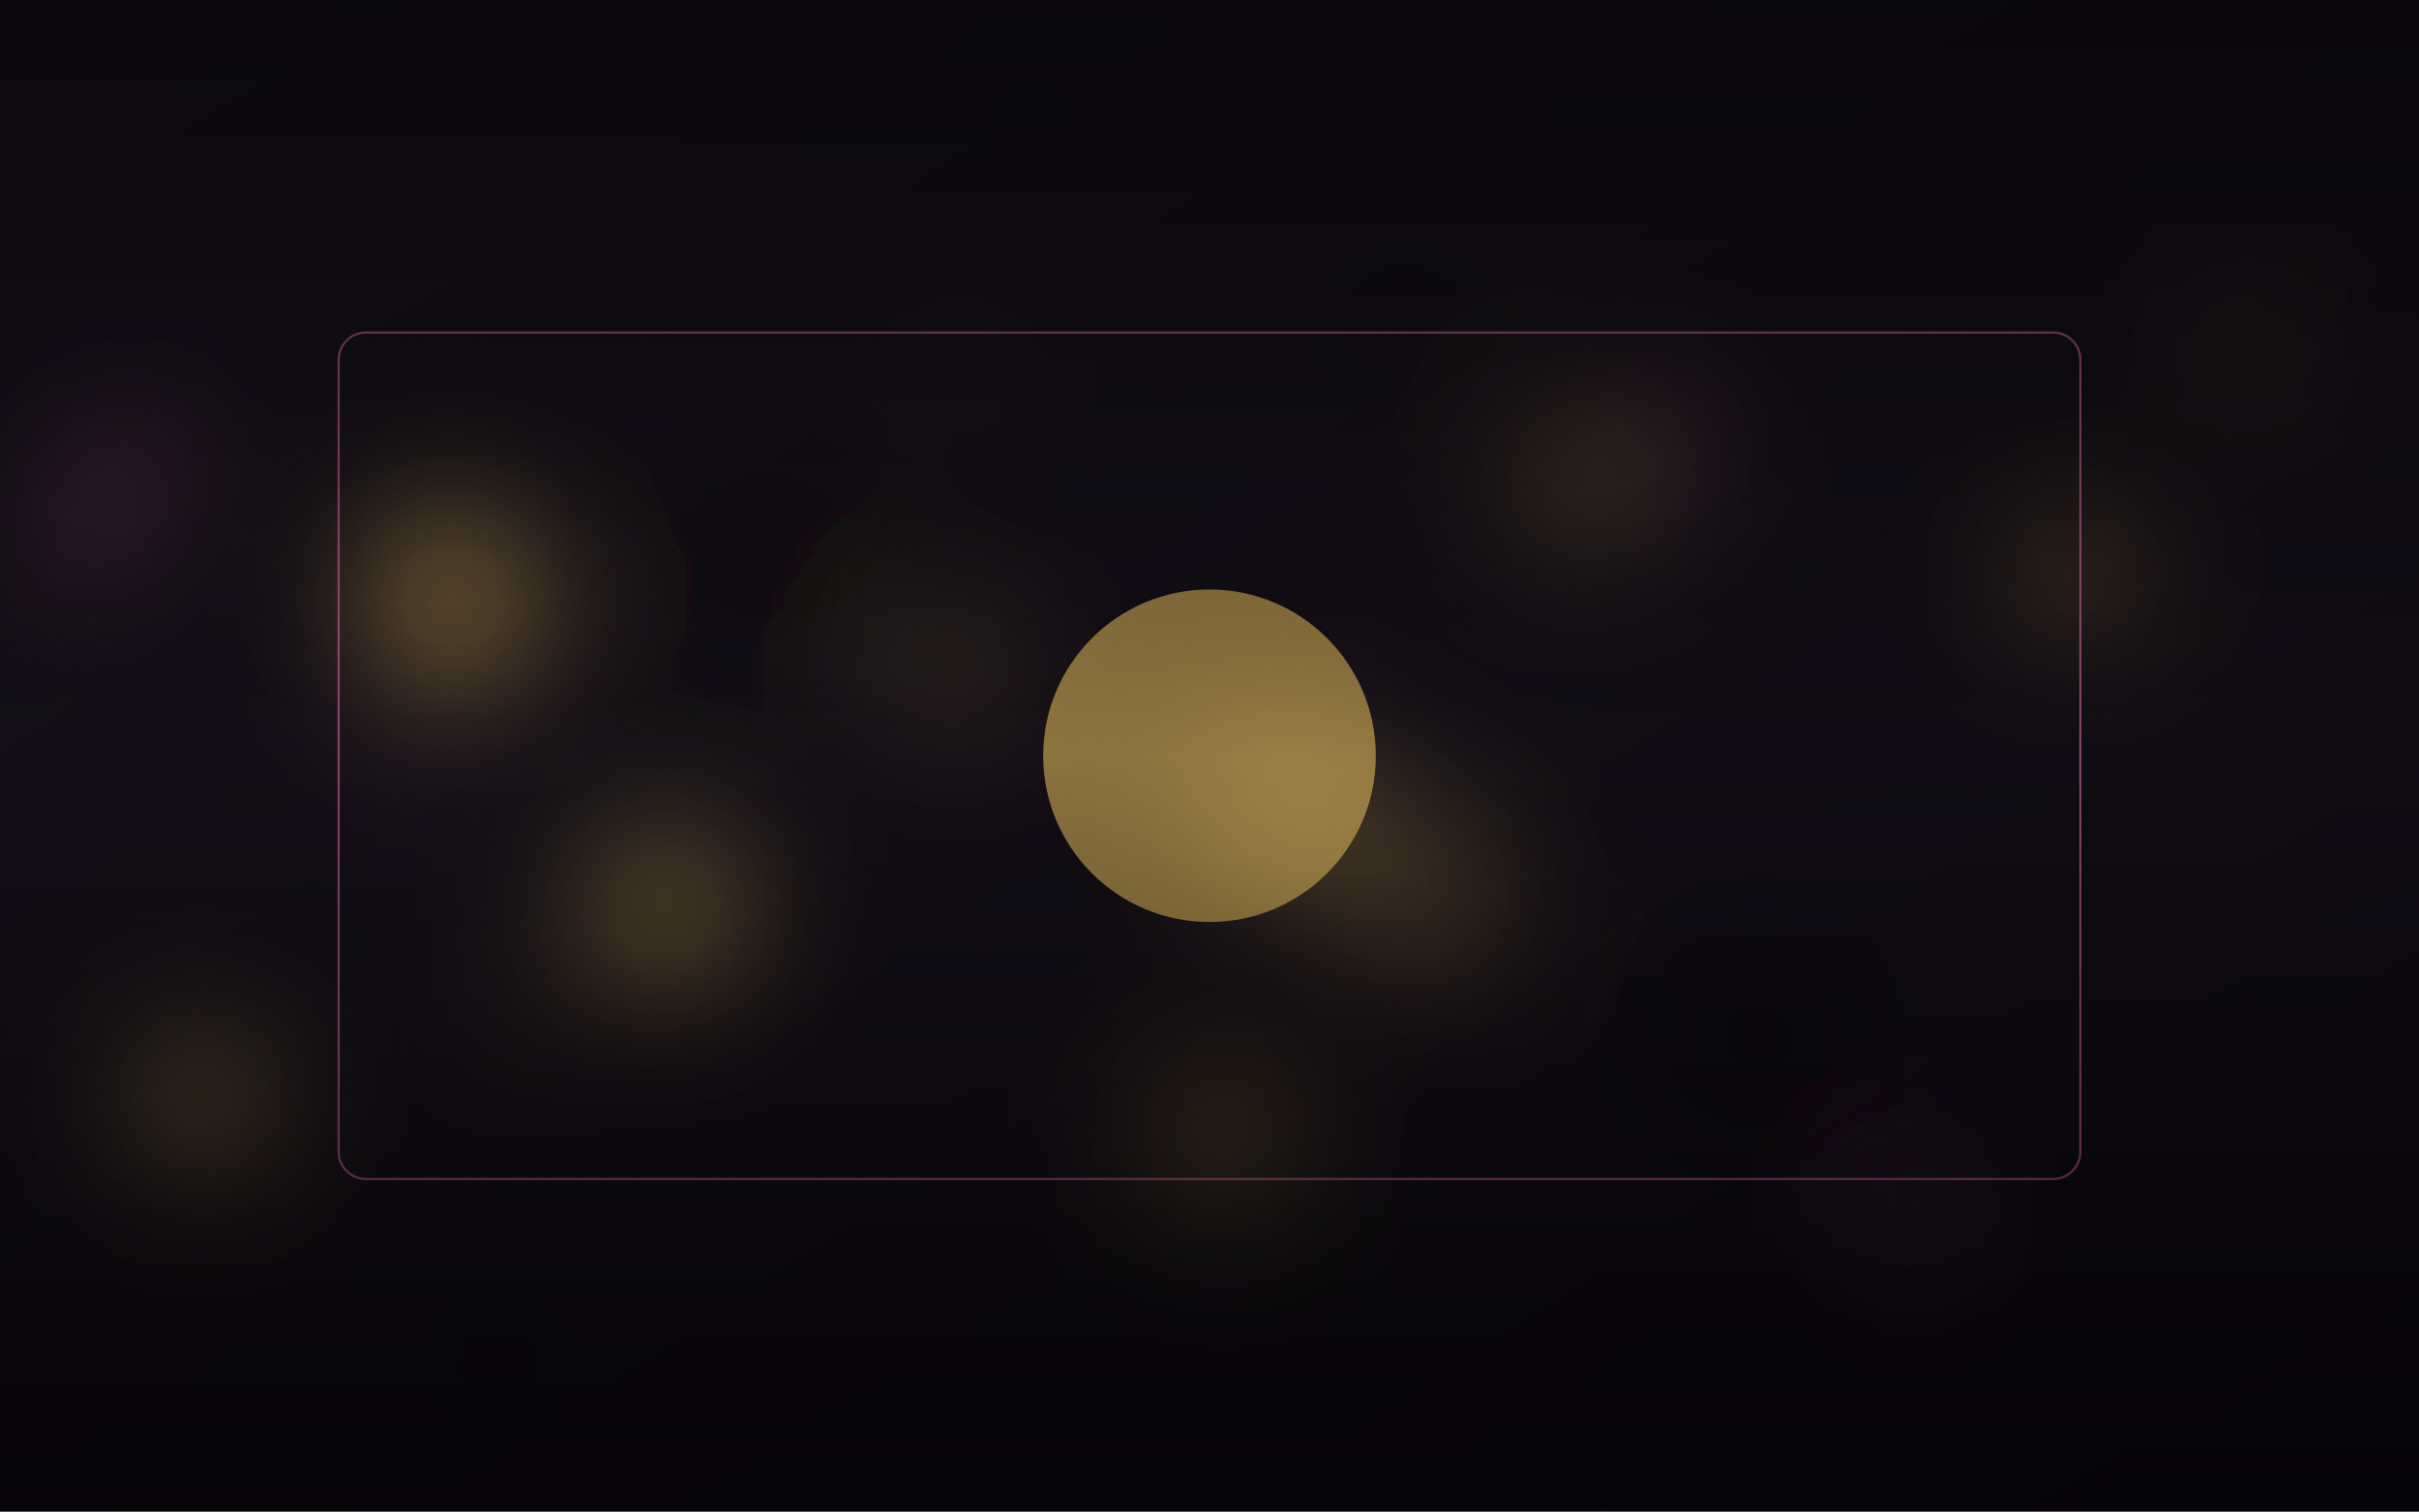
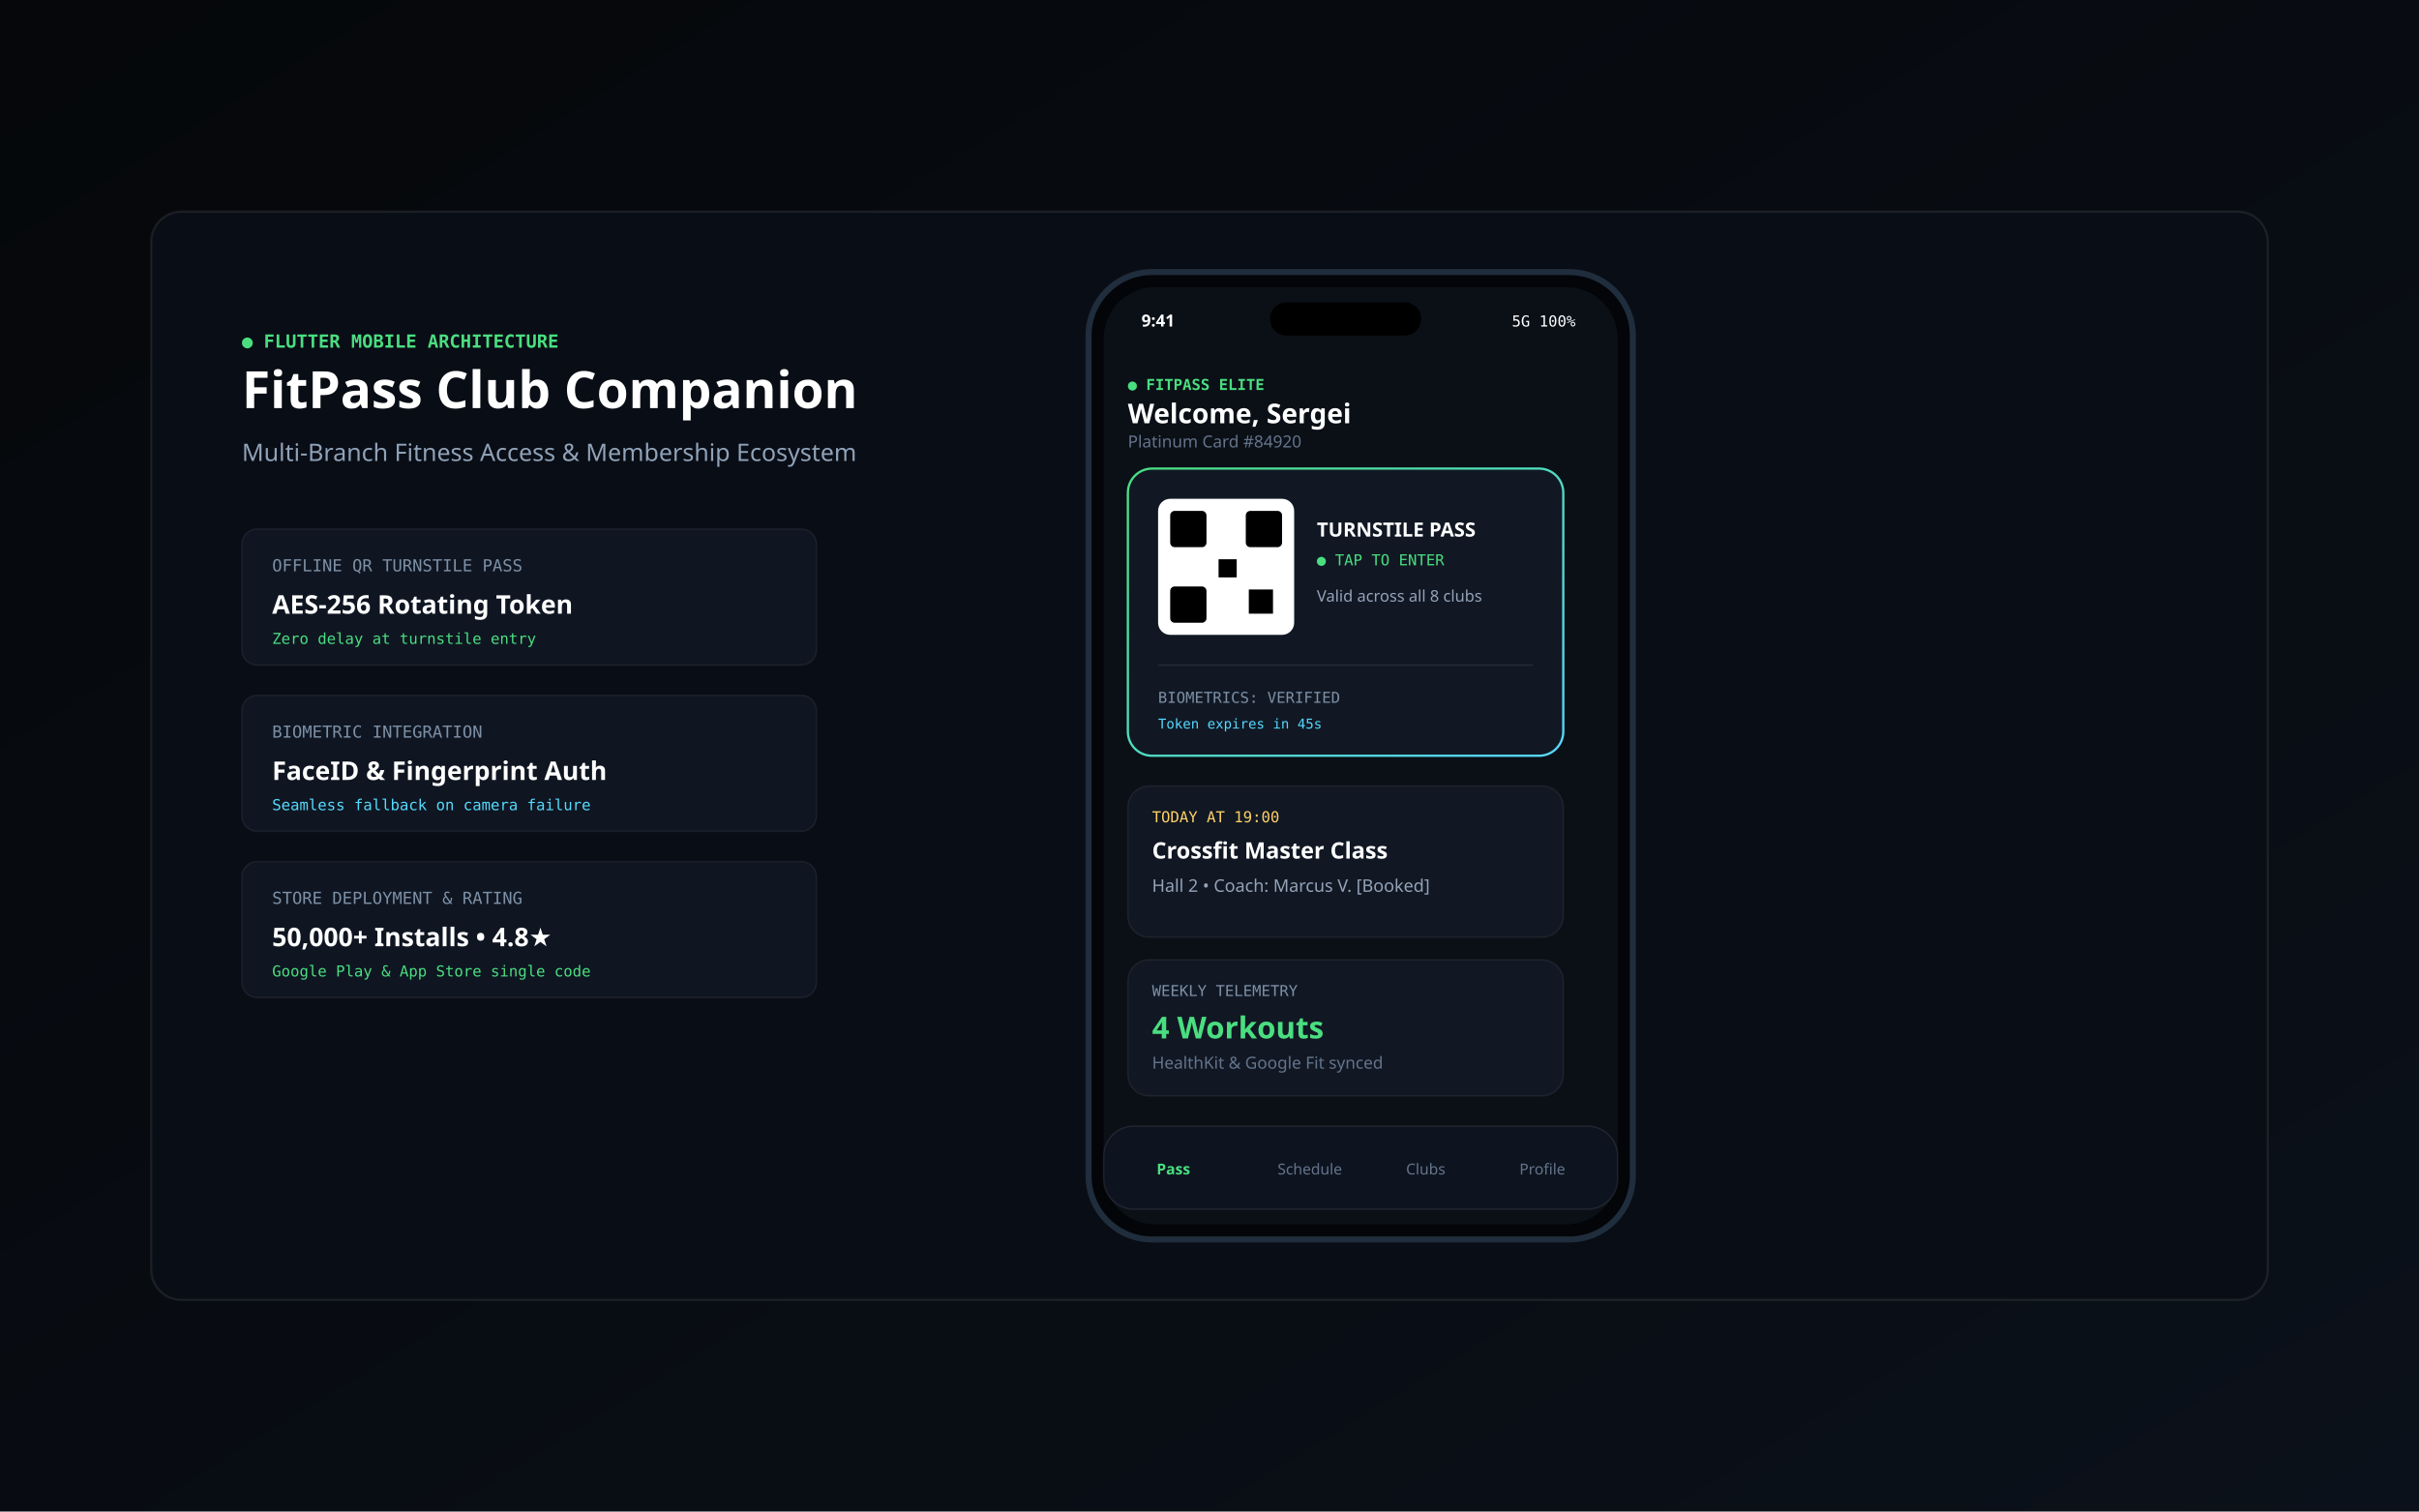
- <svg xmlns="http://www.w3.org/2000/svg" viewBox="0 0 1600 1000" width="1600" height="1000" role="img" aria-label="mobile-1 cover">
+ <svg xmlns="http://www.w3.org/2000/svg" viewBox="0 0 1600 1000" width="1600" height="1000">
  <defs>
-     <linearGradient id="bg" x1="0" y1="0" x2="1" y2="1">
-       <stop offset="0" stop-color="#141018" />
-       <stop offset="1" stop-color="#0d0a10" />
+     <linearGradient id="bgMob" x1="0" y1="0" x2="1" y2="1">
+       <stop offset="0%" stop-color="#05070a" />
+       <stop offset="100%" stop-color="#0b111a" />
    </linearGradient>
-     <radialGradient id="core">
-       <stop offset="0" stop-color="#ffffff" stop-opacity="0.95" />
-       <stop offset="1" stop-color="#ffd166" stop-opacity="0" />
-     </radialGradient>
-     <filter id="soft" x="-30%" y="-30%" width="160%" height="160%">
-       <feGaussianBlur stdDeviation="45" />
-     </filter>
-     <filter id="grain">
-       <feTurbulence type="fractalNoise" baseFrequency="0.9" numOctaves="3" stitchTiles="stitch" />
-       <feColorMatrix type="saturate" values="0" />
-     </filter>
-     <linearGradient id="vig" x1="0" y1="0" x2="0" y2="1">
-       <stop offset="0" stop-color="#000" stop-opacity="0.45" />
-       <stop offset="0.5" stop-color="#000" stop-opacity="0" />
-       <stop offset="1" stop-color="#000" stop-opacity="0.6" />
+     <linearGradient id="qrNeon" x1="0" y1="0" x2="1" y2="1">
+       <stop offset="0%" stop-color="#4ade80" />
+       <stop offset="100%" stop-color="#56d9fe" />
    </linearGradient>
  </defs>
-   <rect width="1600" height="1000" fill="url(#bg)" />
-   <g filter="url(#soft)">
-     <circle cx="1509.16" cy="422.28" r="16.94" fill="#0d0a10" opacity="0.35" />
-     <circle cx="940.46" cy="591.66" r="60.48" fill="#ffd166" opacity="0.21" />
-     <circle cx="1486.15" cy="231.37" r="31.83" fill="#ffd166" opacity="0.15" />
-     <circle cx="1449.81" cy="538.4" r="15.56" fill="#0d0a10" opacity="0.39" />
-     <circle cx="1163.29" cy="687.12" r="52.6" fill="#0d0a10" opacity="0.44" />
-     <circle cx="151.19" cy="953.86" r="21.72" fill="#0d0a10" opacity="0.11" />
-     <circle cx="849.91" cy="538.6" r="55.67" fill="#ffd166" opacity="0.28" />
-     <circle cx="929.05" cy="220.04" r="31.13" fill="#0d0a10" opacity="0.25" />
-     <circle cx="634.72" cy="250.62" r="10.87" fill="#ffd166" opacity="0.42" />
-     <circle cx="345.54" cy="658.26" r="14.68" fill="#ffd166" opacity="0.43" />
-     <circle cx="96.09" cy="306.92" r="24.92" fill="#f471b5" opacity="0.37" />
-     <circle cx="299.14" cy="394.27" r="60.87" fill="#ffd166" opacity="0.45" />
-     <circle cx="1104.24" cy="292.12" r="23.9" fill="#f471b5" opacity="0.37" />
-     <circle cx="1264.8" cy="806.5" r="21.67" fill="#f471b5" opacity="0.42" />
-     <circle cx="499.77" cy="379.29" r="55.51" fill="#0d0a10" opacity="0.29" />
-     <circle cx="1372.43" cy="377.04" r="33.55" fill="#ffd166" opacity="0.37" />
-     <circle cx="884.95" cy="554.1" r="9.53" fill="#f471b5" opacity="0.29" />
-     <circle cx="1046.16" cy="315.74" r="53.28" fill="#ffd166" opacity="0.18" />
-     <circle cx="329.71" cy="903.63" r="22.96" fill="#0d0a10" opacity="0.36" />
-     <circle cx="440.82" cy="603.84" r="55.56" fill="#ffd166" opacity="0.38" />
-     <circle cx="630.31" cy="438.32" r="46.21" fill="#ffd166" opacity="0.15" />
-     <circle cx="272.22" cy="519.4" r="23.81" fill="#f471b5" opacity="0.11" />
-     <circle cx="680.39" cy="78.52" r="34.97" fill="#0d0a10" opacity="0.12" />
-     <circle cx="133.82" cy="730.78" r="44.76" fill="#ffd166" opacity="0.37" />
-     <circle cx="49.3" cy="343.72" r="43.09" fill="#f471b5" opacity="0.17" />
-     <circle cx="808.89" cy="752.31" r="58.52" fill="#ffd166" opacity="0.2" />
+   <rect width="1600" height="1000" fill="url(#bgMob)" />
+   <g transform="translate(100, 140)">
+     <rect width="1400" height="720" rx="20" fill="#090d15" stroke="rgba(255,255,255,0.08)" stroke-width="1.5" />
+     <g transform="translate(60, 60)">
+       <text x="0" y="30" font-family="monospace" font-size="12" font-weight="bold" fill="#4ade80">● FLUTTER MOBILE ARCHITECTURE</text>
+       <text x="0" y="70" font-family="sans-serif" font-size="34" font-weight="bold" fill="#ffffff">FitPass Club Companion</text>
+       <text x="0" y="105" font-family="sans-serif" font-size="16" fill="#8fa2b8">Multi-Branch Fitness Access &amp; Membership Ecosystem</text>
+       <g transform="translate(0, 150)">
+         <rect width="380" height="90" rx="10" fill="#0f1622" stroke="rgba(255,255,255,0.06)" />
+         <text x="20" y="28" font-family="monospace" font-size="11" fill="#7d90a6">OFFLINE QR TURNSTILE PASS</text>
+         <text x="20" y="56" font-family="sans-serif" font-size="17" font-weight="bold" fill="#ffffff">AES-256 Rotating Token</text>
+         <text x="20" y="76" font-family="monospace" font-size="10" fill="#4ade80">Zero delay at turnstile entry</text>
+       </g>
+       <g transform="translate(0, 260)">
+         <rect width="380" height="90" rx="10" fill="#0f1622" stroke="rgba(255,255,255,0.06)" />
+         <text x="20" y="28" font-family="monospace" font-size="11" fill="#7d90a6">BIOMETRIC INTEGRATION</text>
+         <text x="20" y="56" font-family="sans-serif" font-size="17" font-weight="bold" fill="#ffffff">FaceID &amp; Fingerprint Auth</text>
+         <text x="20" y="76" font-family="monospace" font-size="10" fill="#56d9fe">Seamless fallback on camera failure</text>
+       </g>
+       <g transform="translate(0, 370)">
+         <rect width="380" height="90" rx="10" fill="#0f1622" stroke="rgba(255,255,255,0.06)" />
+         <text x="20" y="28" font-family="monospace" font-size="11" fill="#7d90a6">STORE DEPLOYMENT &amp; RATING</text>
+         <text x="20" y="56" font-family="sans-serif" font-size="17" font-weight="bold" fill="#ffffff">50,000+ Installs • 4.8★</text>
+         <text x="20" y="76" font-family="monospace" font-size="10" fill="#4ade80">Google Play &amp; App Store single code</text>
+       </g>
+     </g>
+     <g transform="translate(620, 40)">
+       <rect width="360" height="640" rx="42" fill="#030508" stroke="#1f2d3d" stroke-width="4" />
+       <rect x="10" y="10" width="340" height="620" rx="34" fill="#0b1017" />
+       <rect x="120" y="20" width="100" height="22" rx="11" fill="#000000" />
+       <text x="35" y="36" font-family="sans-serif" font-size="11" font-weight="bold" fill="#ffffff">9:41</text>
+       <text x="280" y="36" font-family="monospace" font-size="10" fill="#ffffff">5G 100%</text>
+       <g transform="translate(26, 60)">
+         <text x="0" y="18" font-family="monospace" font-size="10" font-weight="bold" fill="#4ade80">● FITPASS ELITE</text>
+         <text x="0" y="40" font-family="sans-serif" font-size="18" font-weight="bold" fill="#ffffff">Welcome, Sergei</text>
+         <text x="0" y="56" font-family="sans-serif" font-size="11" fill="#64748b">Platinum Card #84920</text>
+       </g>
+       <g transform="translate(26, 130)">
+         <rect width="288" height="190" rx="16" fill="#111824" stroke="url(#qrNeon)" stroke-width="1.5" />
+         <g transform="translate(20, 20)">
+           <rect width="90" height="90" rx="8" fill="#ffffff" />
+           <g fill="#000000">
+             <rect x="8" y="8" width="24" height="24" rx="3" />
+             <rect x="58" y="8" width="24" height="24" rx="3" />
+             <rect x="8" y="58" width="24" height="24" rx="3" />
+             <rect x="40" y="40" width="12" height="12" />
+             <rect x="60" y="60" width="16" height="16" />
+           </g>
+         </g>
+         <text x="125" y="45" font-family="sans-serif" font-size="13" font-weight="bold" fill="#ffffff">TURNSTILE PASS</text>
+         <text x="125" y="64" font-family="monospace" font-size="10" fill="#4ade80">● TAP TO ENTER</text>
+         <text x="125" y="88" font-family="sans-serif" font-size="10.5" fill="#94a3b8">Valid across all 8 clubs</text>
+         <line x1="20" y1="130" x2="268" y2="130" stroke="rgba(255,255,255,0.08)" />
+         <text x="20" y="155" font-family="monospace" font-size="10" fill="#7d90a6">BIOMETRICS: VERIFIED</text>
+         <text x="20" y="172" font-family="monospace" font-size="9" fill="#56d9fe">Token expires in 45s</text>
+       </g>
+       <g transform="translate(26, 340)">
+         <rect width="288" height="100" rx="14" fill="#111824" stroke="rgba(255,255,255,0.06)" />
+         <text x="16" y="24" font-family="monospace" font-size="10" fill="#ffd166">TODAY AT 19:00</text>
+         <text x="16" y="48" font-family="sans-serif" font-size="15" font-weight="bold" fill="#ffffff">Crossfit Master Class</text>
+         <text x="16" y="70" font-family="sans-serif" font-size="11.5" fill="#94a3b8">Hall 2 • Coach: Marcus V. [Booked]</text>
+       </g>
+       <g transform="translate(26, 455)">
+         <rect width="288" height="90" rx="14" fill="#111824" stroke="rgba(255,255,255,0.06)" />
+         <text x="16" y="24" font-family="monospace" font-size="10" fill="#7d90a6">WEEKLY TELEMETRY</text>
+         <text x="16" y="52" font-family="sans-serif" font-size="20" font-weight="bold" fill="#4ade80">4 Workouts</text>
+         <text x="16" y="72" font-family="sans-serif" font-size="11" fill="#64748b">HealthKit &amp; Google Fit synced</text>
+       </g>
+       <g transform="translate(10, 565)">
+         <rect width="340" height="55" rx="20" fill="#0d141f" stroke="rgba(255,255,255,0.08)" />
+         <text x="35" y="32" font-family="sans-serif" font-size="10" font-weight="bold" fill="#4ade80">Pass</text>
+         <text x="115" y="32" font-family="sans-serif" font-size="10" fill="#64748b">Schedule</text>
+         <text x="200" y="32" font-family="sans-serif" font-size="10" fill="#64748b">Clubs</text>
+         <text x="275" y="32" font-family="sans-serif" font-size="10" fill="#64748b">Profile</text>
+       </g>
+     </g>
  </g>
-   <rect x="224" y="220" width="1152" height="560" rx="18" fill="none" stroke="#f471b5" stroke-width="1.4" opacity="0.5" />
-   <circle cx="800" cy="500" r="110" fill="#ffd166" opacity="0.5" />
-   <rect width="1600" height="1000" fill="url(#vig)" />
-   <rect width="1600" height="1000" filter="url(#grain)" opacity="0.09" style="mix-blend-mode:overlay" />
</svg>
